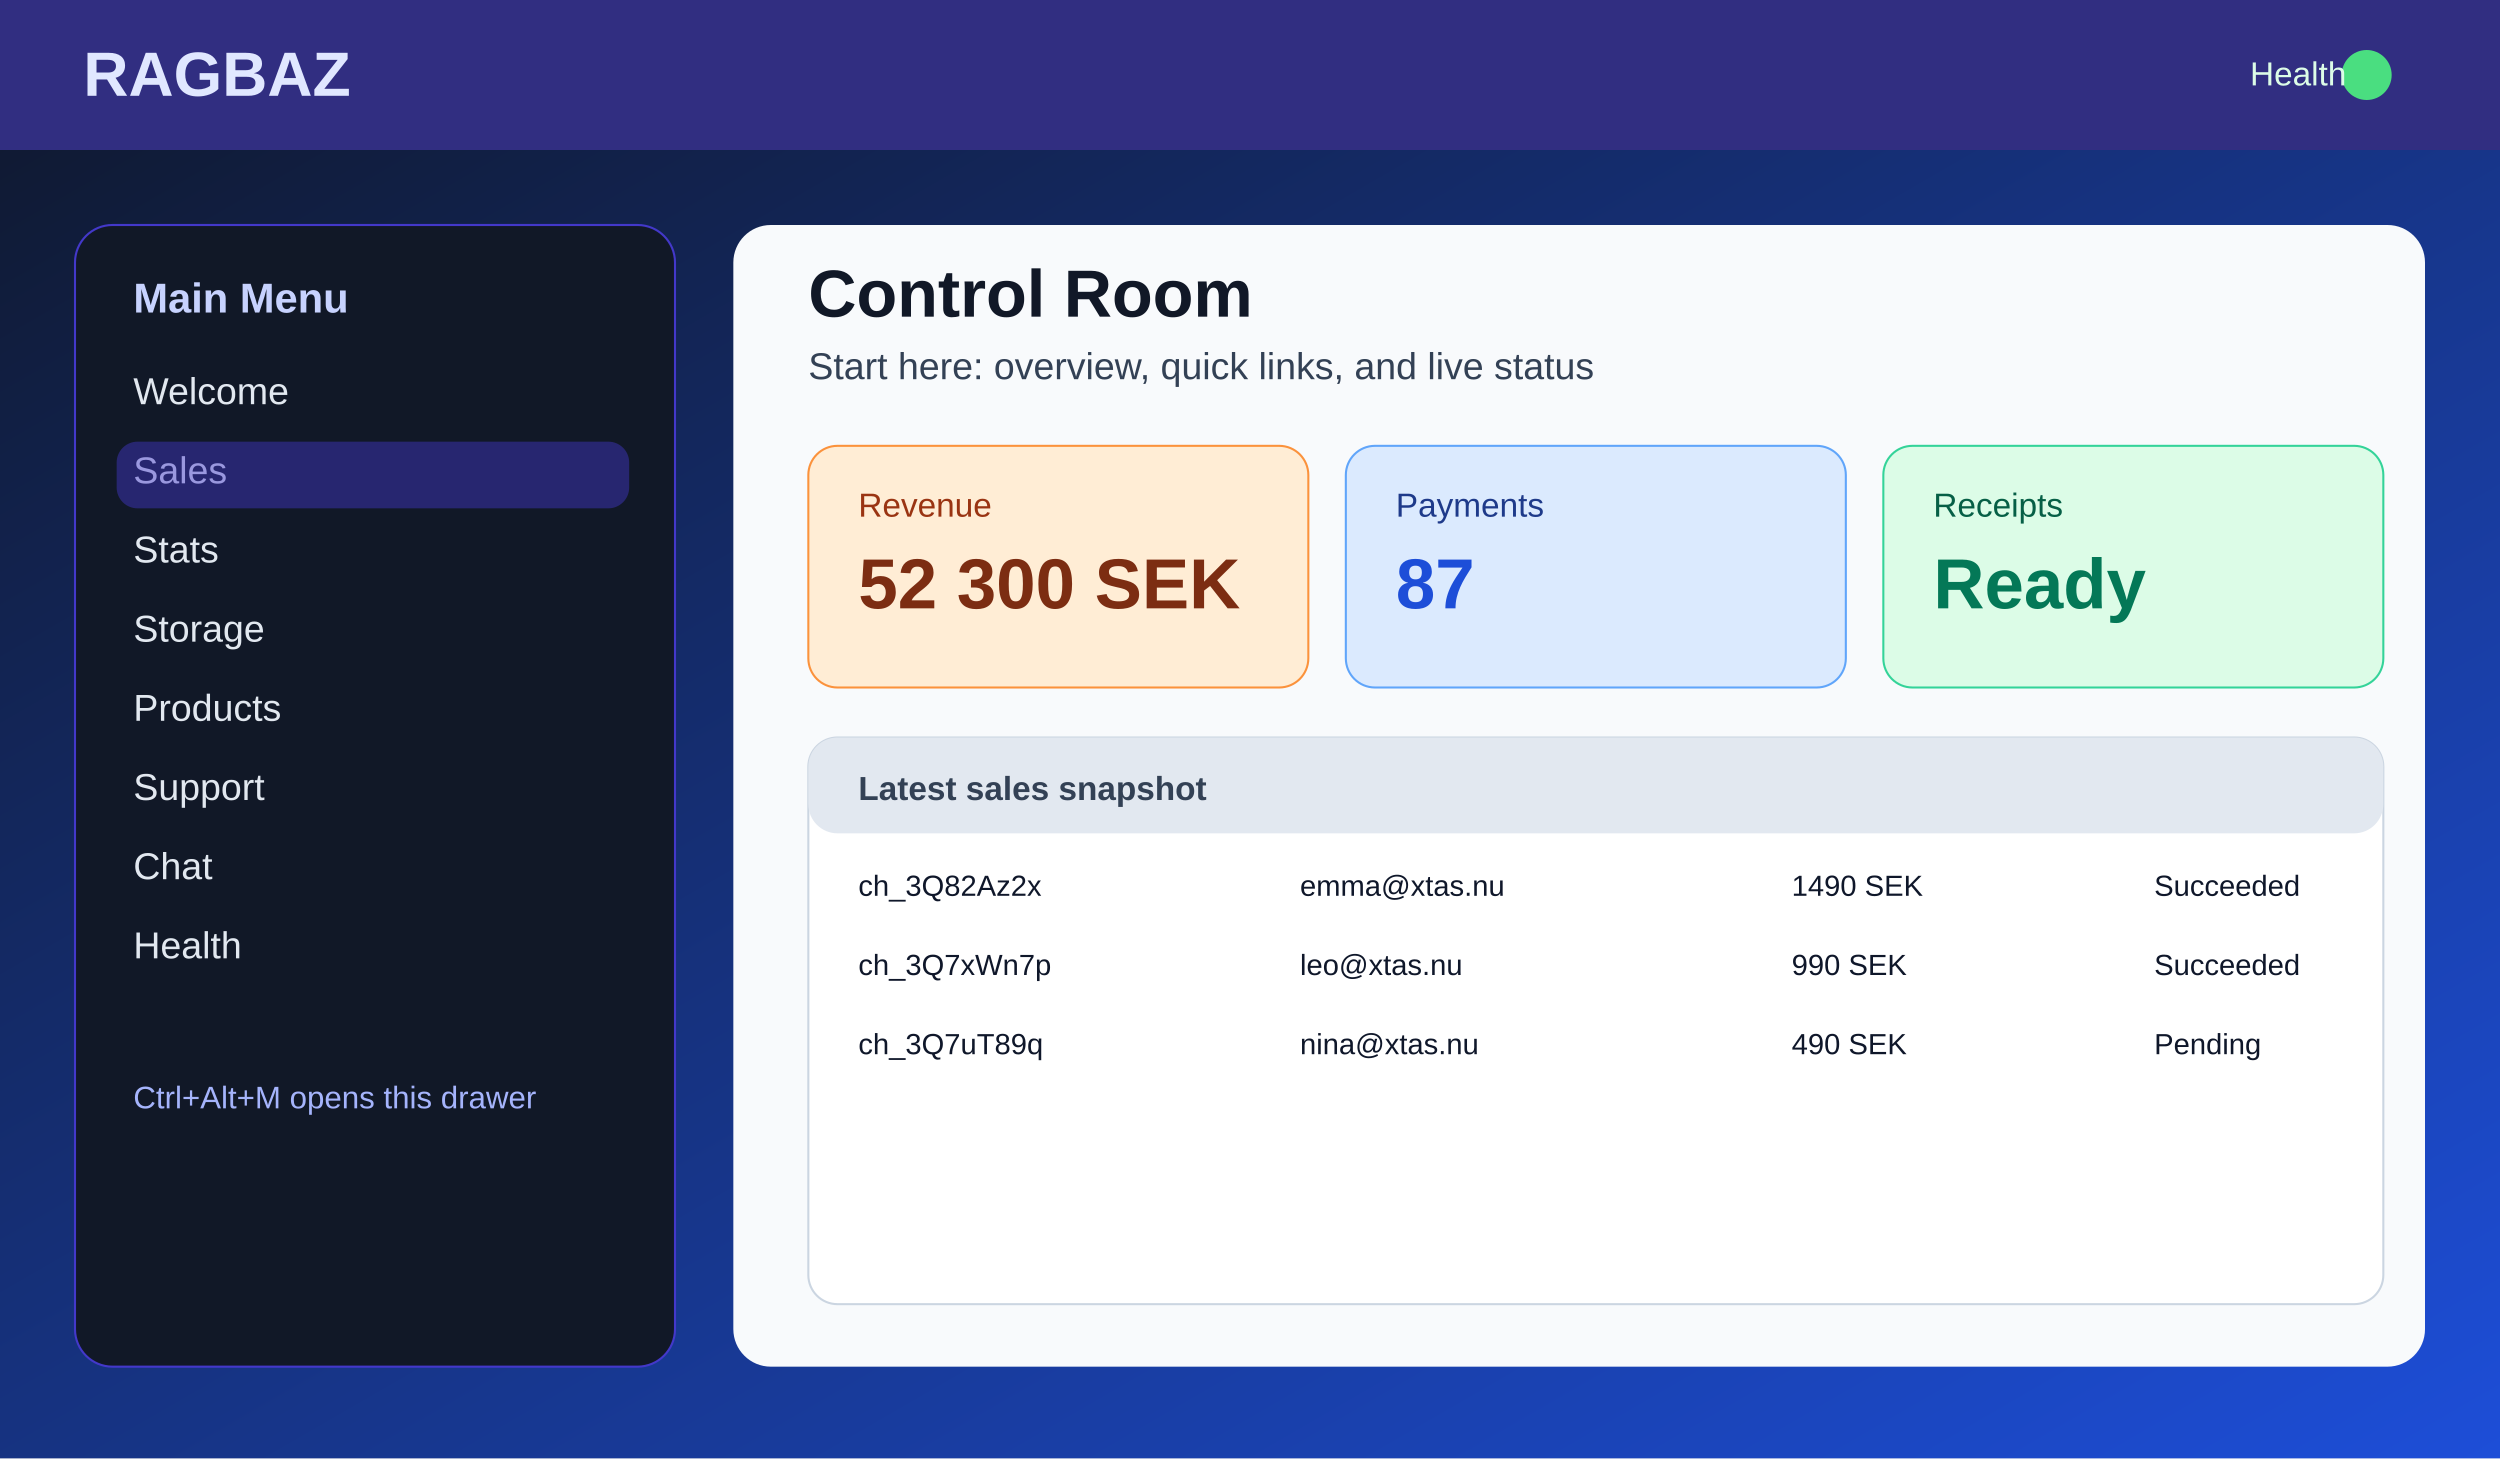
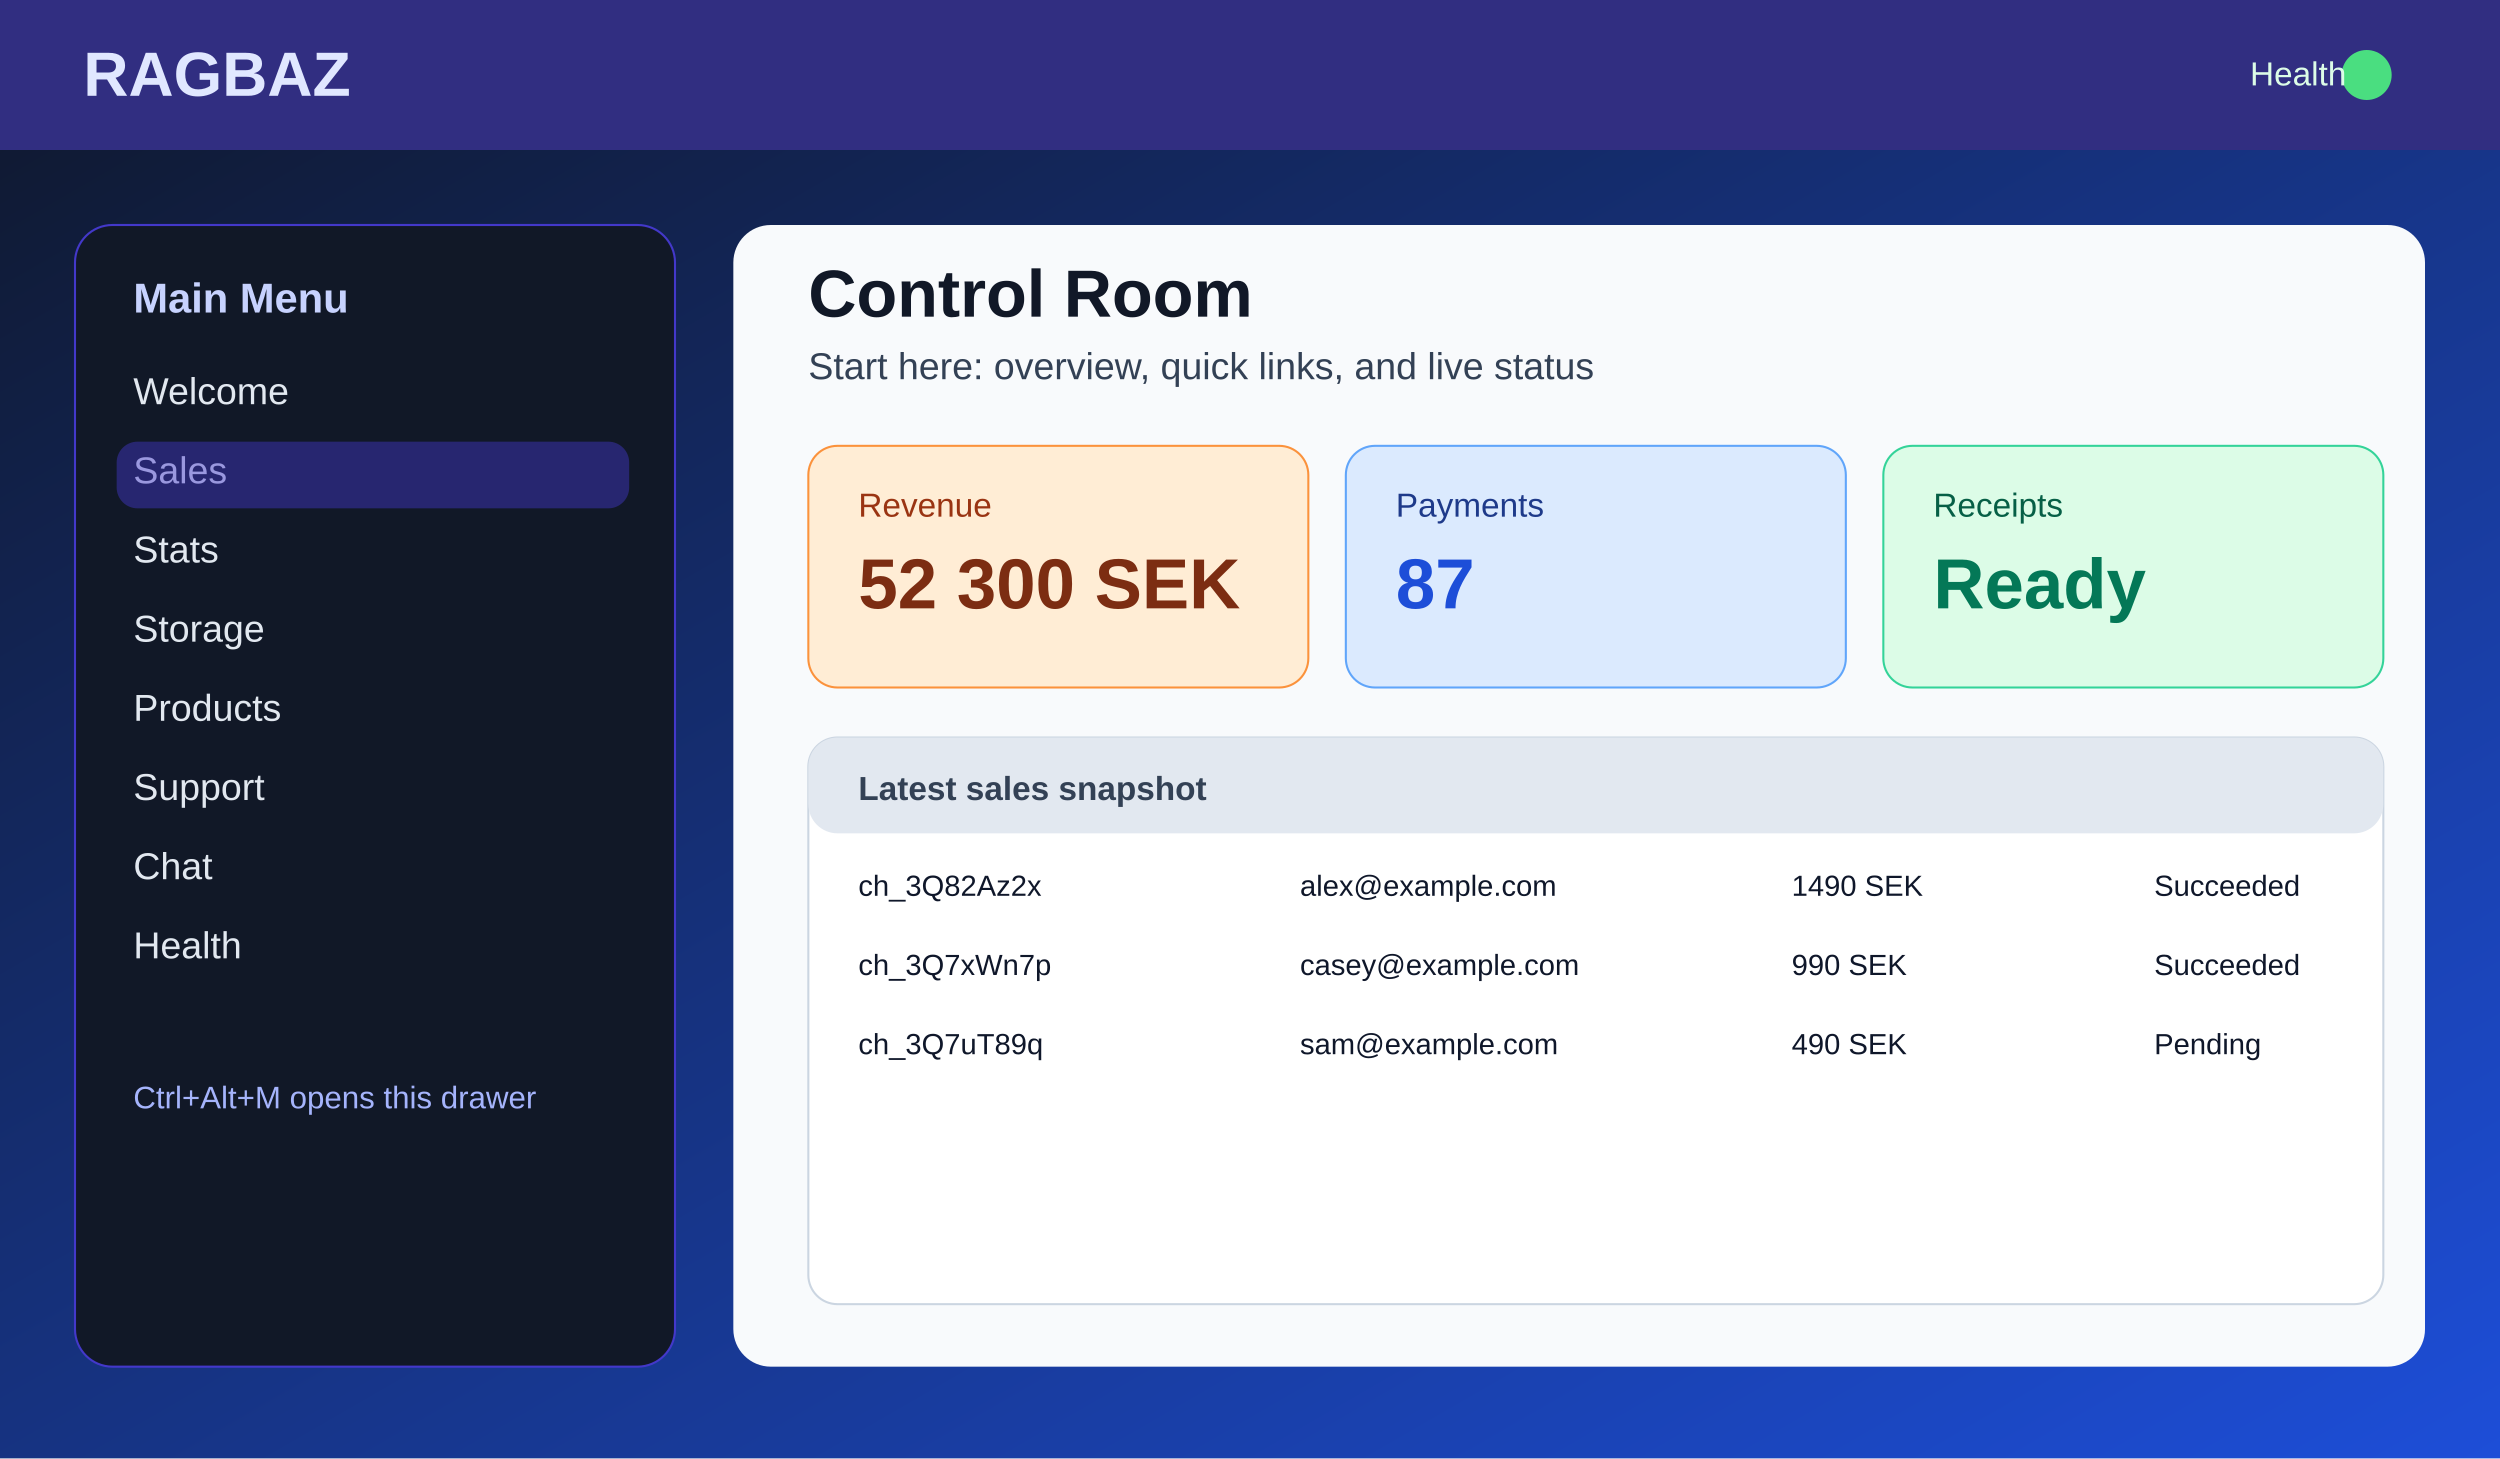
<svg xmlns="http://www.w3.org/2000/svg" width="1200" height="700" viewBox="0 0 1200 700" role="img" aria-labelledby="title desc">
  <defs>
    <linearGradient id="bg" x1="0%" y1="0%" x2="100%" y2="100%">
      <stop offset="0%" stop-color="#0f172a" />
      <stop offset="100%" stop-color="#1d4ed8" />
    </linearGradient>
  </defs>
  <rect width="1200" height="700" fill="url(#bg)" />
  <rect x="0" y="0" width="1200" height="72" fill="#312e81" />
  <text x="40" y="46" fill="#e0e7ff" font-family="Arial, sans-serif" font-size="30" font-weight="700">RAGBAZ</text>
  <circle cx="1136" cy="36" r="12" fill="#4ade80" />
  <text x="1080" y="41" fill="#dcfce7" font-family="Arial, sans-serif" font-size="16">Health</text>
  <rect x="36" y="108" width="288" height="548" rx="18" fill="#111827" stroke="#4338ca" />
  <text x="64" y="150" fill="#c7d2fe" font-family="Arial, sans-serif" font-size="20" font-weight="700">Main Menu</text>
  <g fill="#e2e8f0" font-family="Arial, sans-serif" font-size="18">
    <text x="64" y="194">Welcome</text>
    <text x="64" y="232">Sales</text>
    <text x="64" y="270">Stats</text>
    <text x="64" y="308">Storage</text>
    <text x="64" y="346">Products</text>
    <text x="64" y="384">Support</text>
    <text x="64" y="422">Chat</text>
    <text x="64" y="460">Health</text>
  </g>
  <rect x="56" y="212" width="246" height="32" rx="10" fill="#4338ca" opacity="0.45" />
  <text x="64" y="532" fill="#a5b4fc" font-family="Arial, sans-serif" font-size="15">Ctrl+Alt+M opens this drawer</text>
  <rect x="352" y="108" width="812" height="548" rx="18" fill="#f8fafc" />
  <text x="388" y="152" fill="#111827" font-family="Arial, sans-serif" font-size="32" font-weight="700">Control Room</text>
  <text x="388" y="182" fill="#334155" font-family="Arial, sans-serif" font-size="18">Start here: overview, quick links, and live status</text>
  <rect x="388" y="214" width="240" height="116" rx="14" fill="#ffedd5" stroke="#fb923c" />
  <text x="412" y="248" fill="#9a3412" font-family="Arial, sans-serif" font-size="16">Revenue</text>
  <text x="412" y="292" fill="#7c2d12" font-family="Arial, sans-serif" font-size="34" font-weight="700">52 300 SEK</text>
  <rect x="646" y="214" width="240" height="116" rx="14" fill="#dbeafe" stroke="#60a5fa" />
  <text x="670" y="248" fill="#1e3a8a" font-family="Arial, sans-serif" font-size="16">Payments</text>
  <text x="670" y="292" fill="#1d4ed8" font-family="Arial, sans-serif" font-size="34" font-weight="700">87</text>
  <rect x="904" y="214" width="240" height="116" rx="14" fill="#dcfce7" stroke="#34d399" />
  <text x="928" y="248" fill="#065f46" font-family="Arial, sans-serif" font-size="16">Receipts</text>
  <text x="928" y="292" fill="#047857" font-family="Arial, sans-serif" font-size="34" font-weight="700">Ready</text>
  <rect x="388" y="354" width="756" height="272" rx="14" fill="#ffffff" stroke="#cbd5e1" />
  <rect x="388" y="354" width="756" height="46" rx="14" fill="#e2e8f0" />
  <text x="412" y="384" fill="#334155" font-family="Arial, sans-serif" font-size="16" font-weight="700">Latest sales snapshot</text>
  <g fill="#0f172a" font-family="Arial, sans-serif" font-size="14">
    <text x="412" y="430">ch_3Q82Az2x</text>
-     <text x="624" y="430">emma@xtas.nu</text>
+     <text x="624" y="430">alex@example.com</text>
    <text x="860" y="430">1490 SEK</text>
    <text x="1034" y="430">Succeeded</text>
    <text x="412" y="468">ch_3Q7xWn7p</text>
-     <text x="624" y="468">leo@xtas.nu</text>
+     <text x="624" y="468">casey@example.com</text>
    <text x="860" y="468">990 SEK</text>
    <text x="1034" y="468">Succeeded</text>
    <text x="412" y="506">ch_3Q7uT89q</text>
-     <text x="624" y="506">nina@xtas.nu</text>
+     <text x="624" y="506">sam@example.com</text>
    <text x="860" y="506">490 SEK</text>
    <text x="1034" y="506">Pending</text>
  </g>
</svg>
